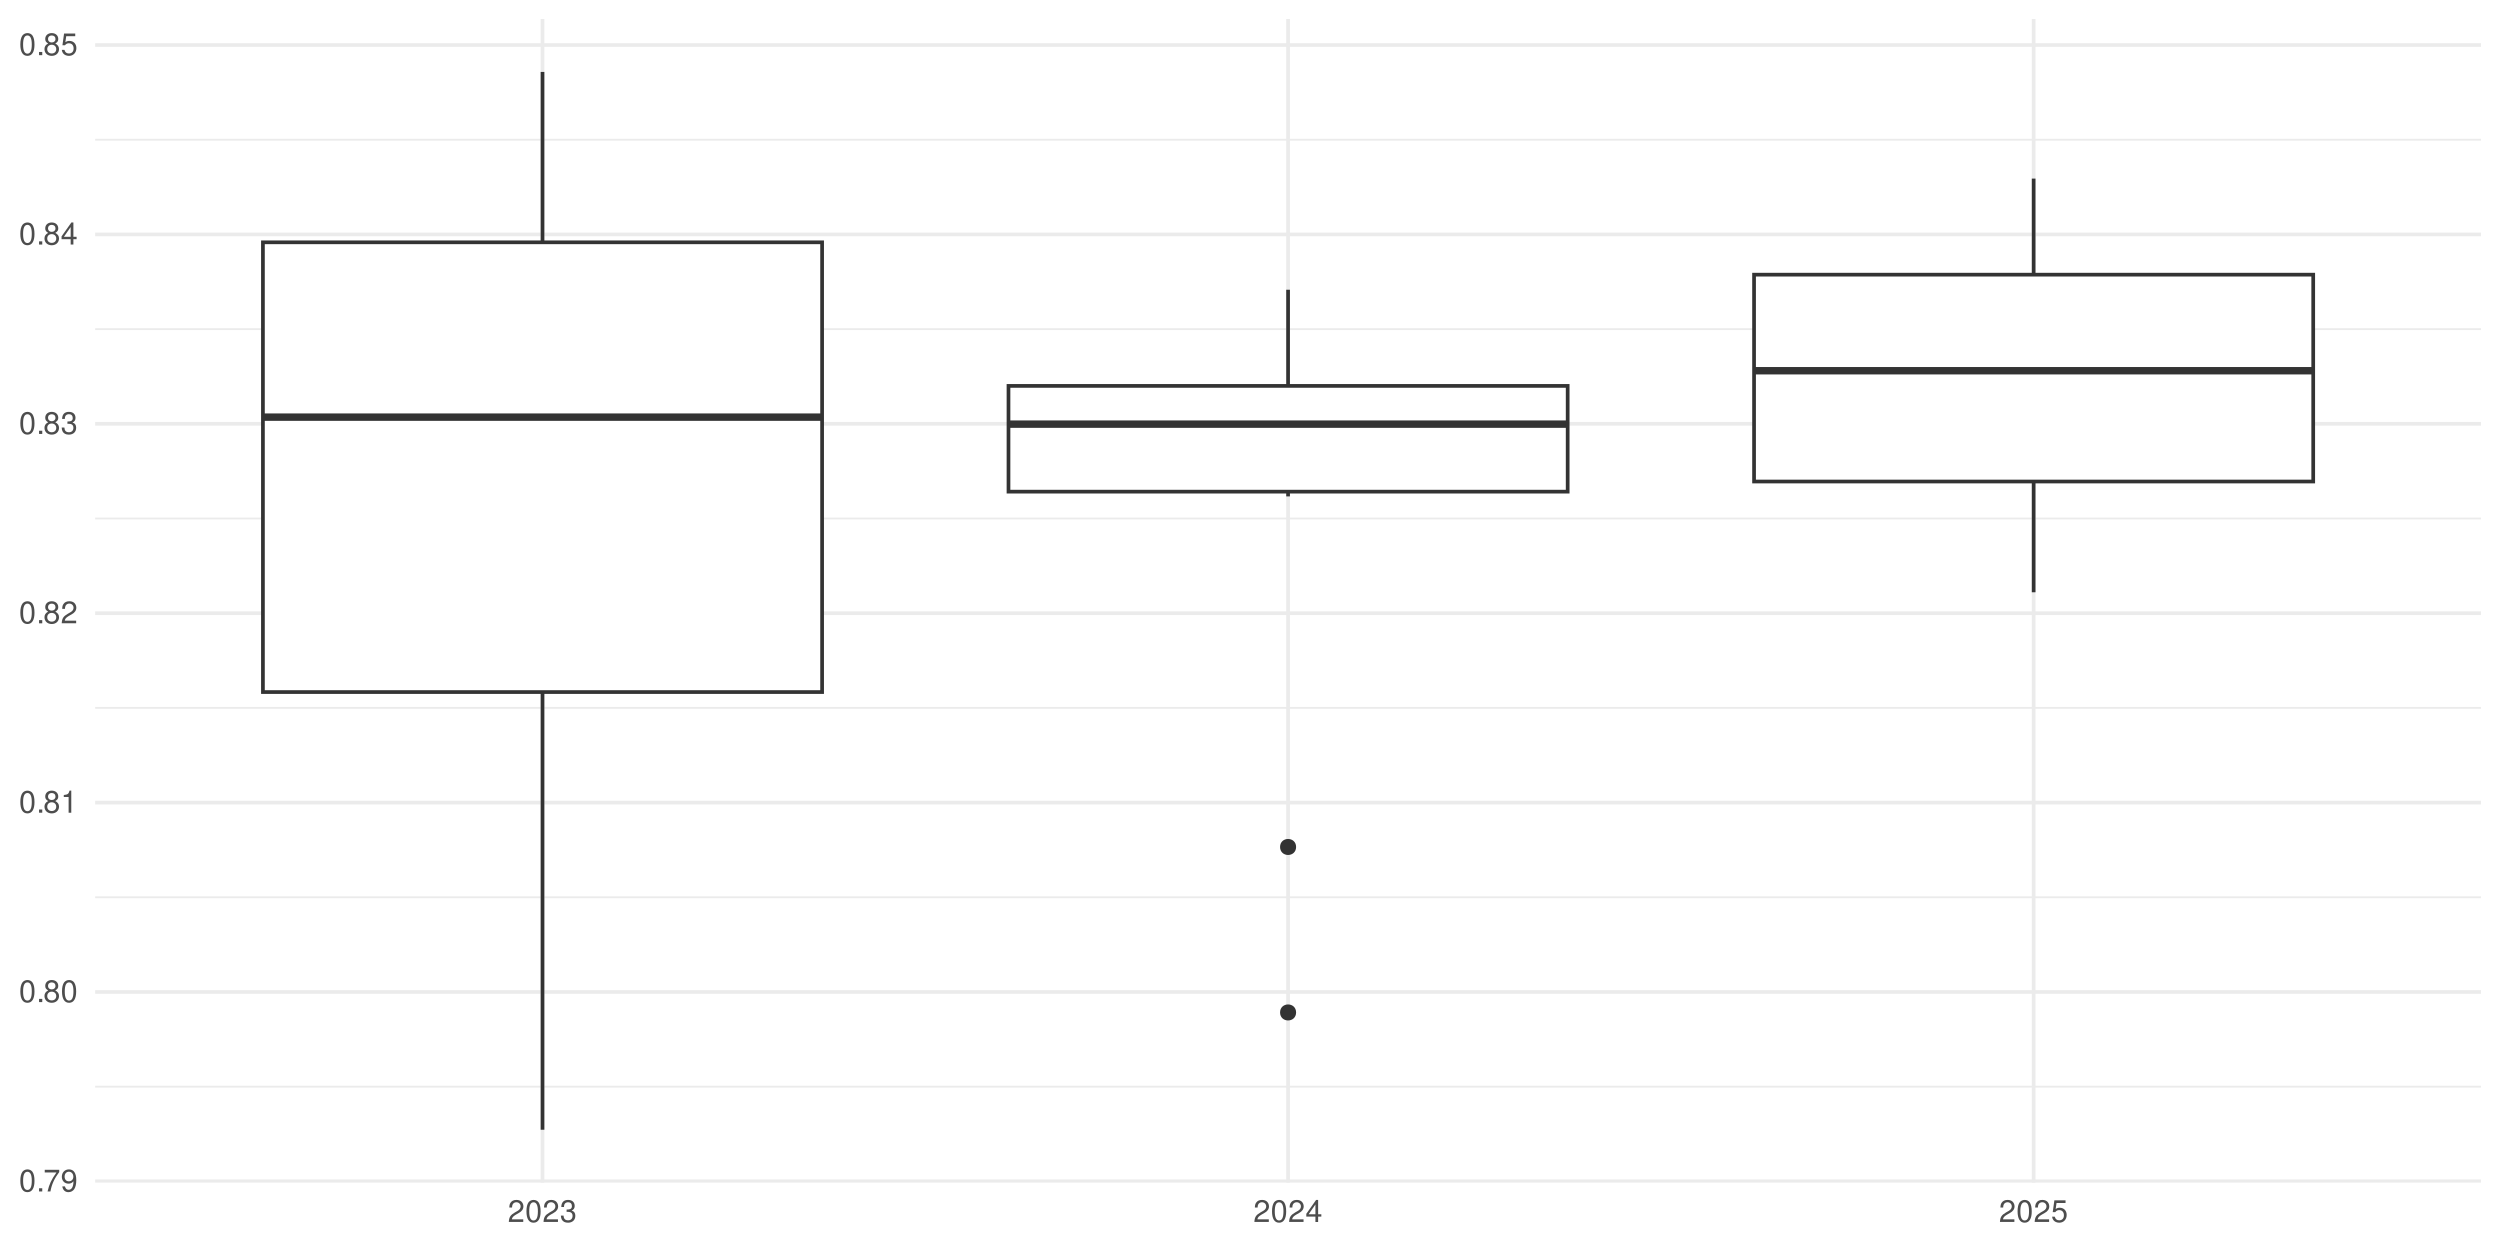
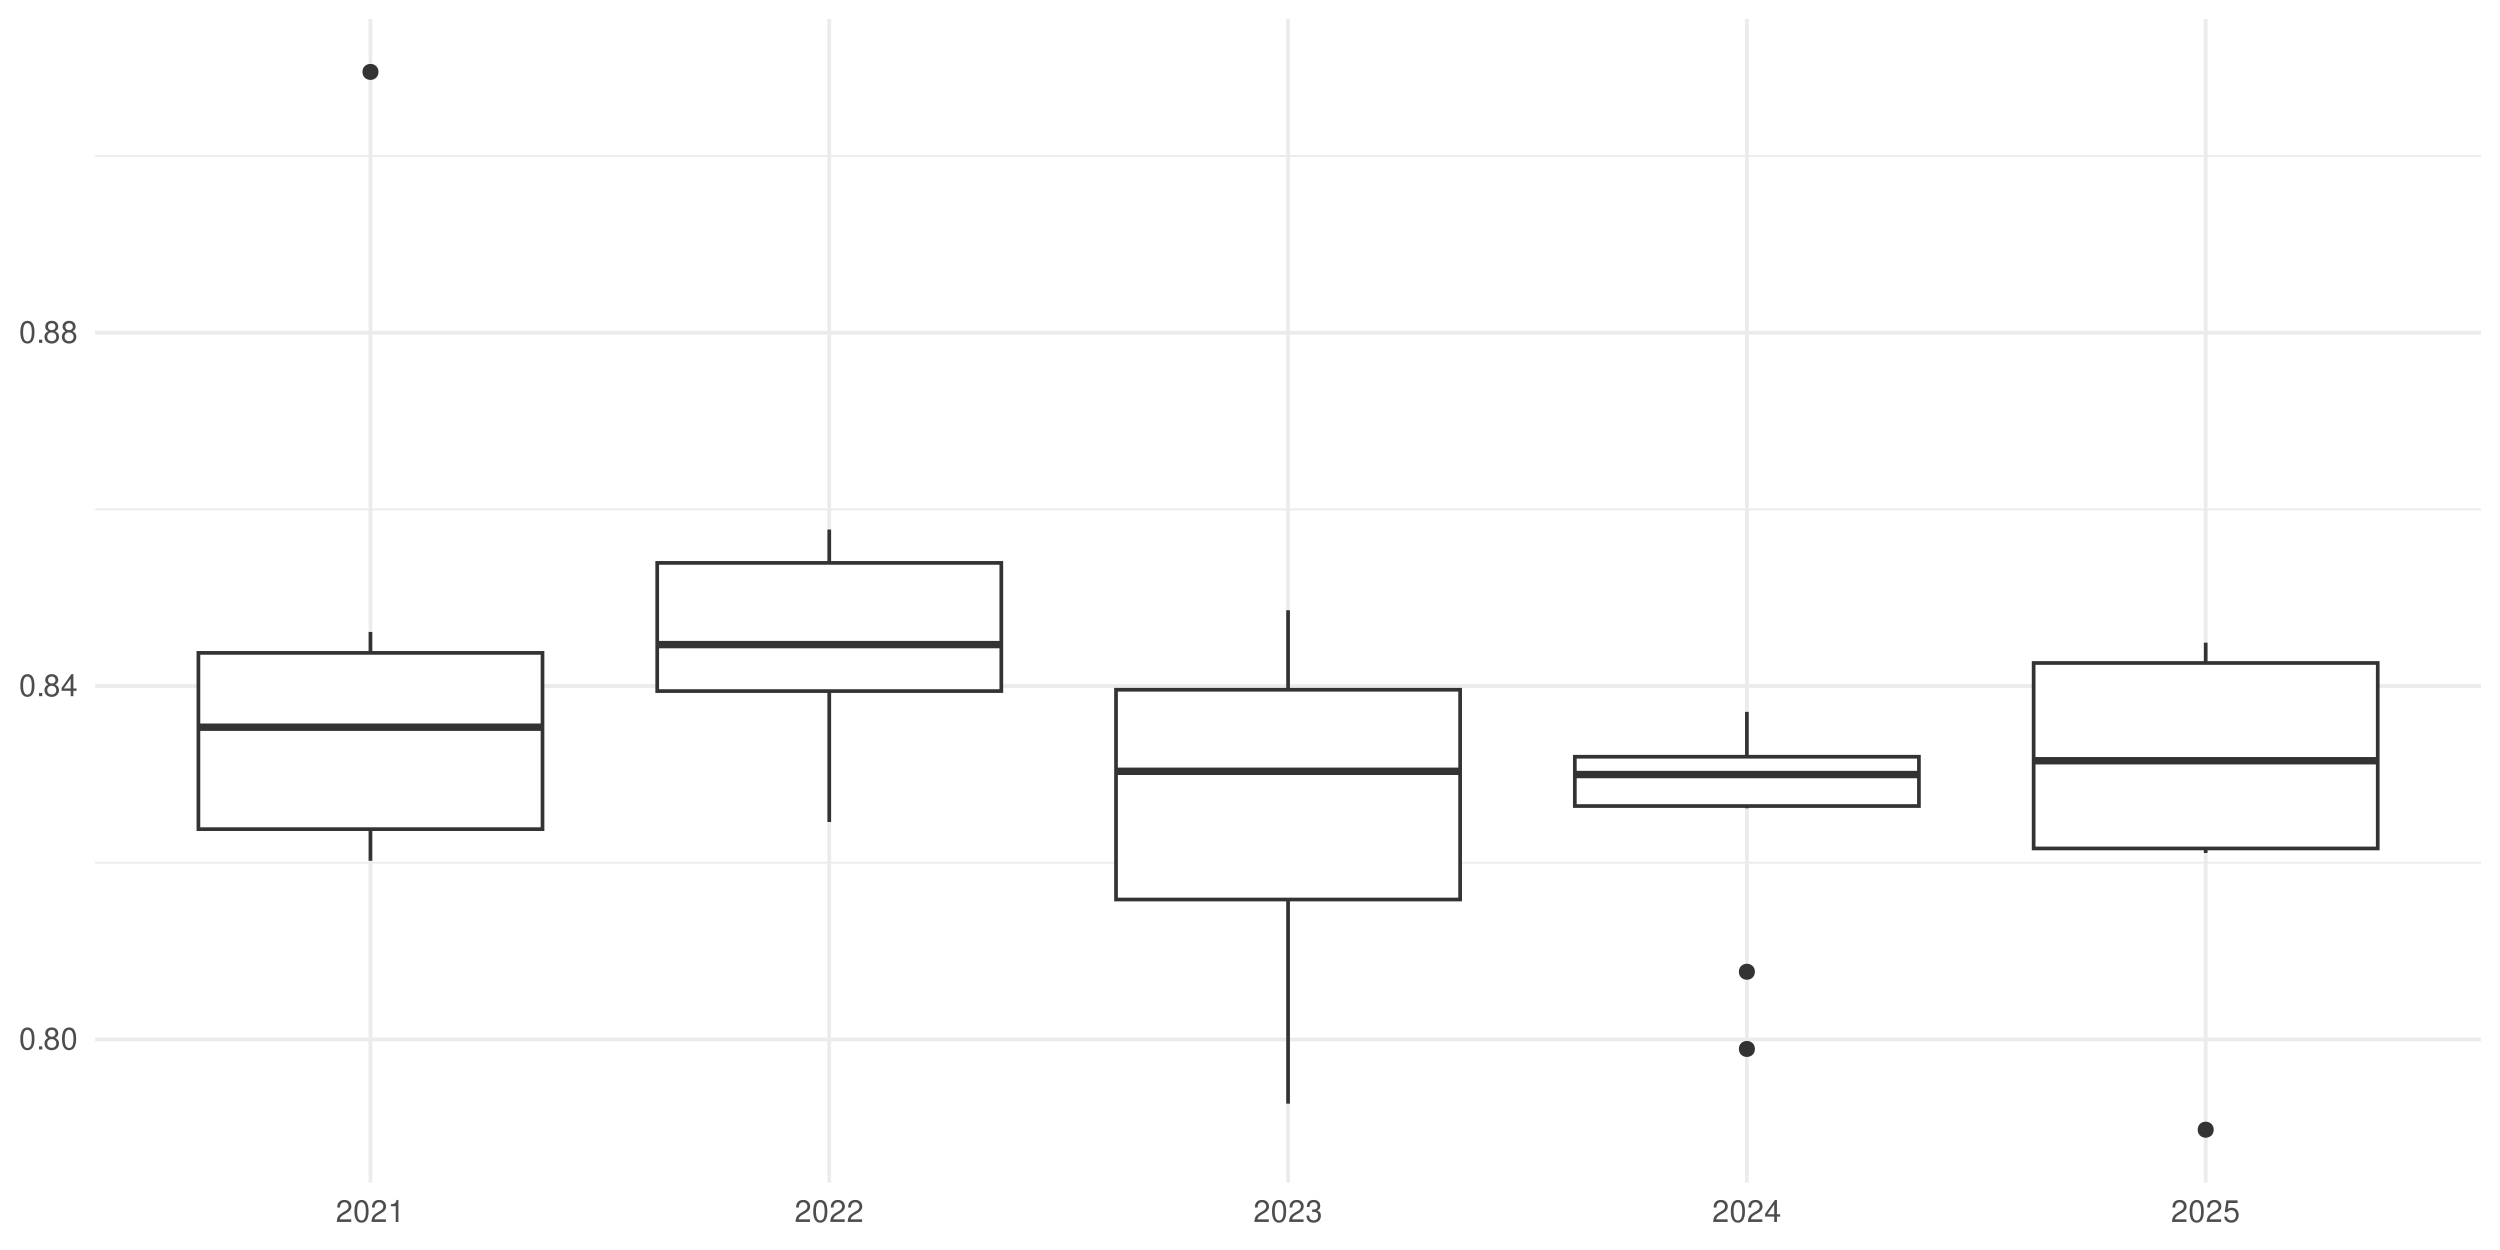
<svg xmlns="http://www.w3.org/2000/svg" xmlns:xlink="http://www.w3.org/1999/xlink" width="720" height="360" viewBox="0 0 720 360">
  <defs>
    <g>
      <g id="glyph-0-0">
        <path d="M 2.422 -6.359 C 1.844 -6.359 1.312 -6.094 0.984 -5.672 C 0.578 -5.109 0.375 -4.25 0.375 -3.078 C 0.375 -0.938 1.078 0.203 2.422 0.203 C 3.734 0.203 4.453 -0.938 4.453 -3.031 C 4.453 -4.25 4.266 -5.078 3.859 -5.672 C 3.531 -6.109 3.016 -6.359 2.422 -6.359 Z M 2.422 -5.672 C 3.25 -5.672 3.672 -4.828 3.672 -3.094 C 3.672 -1.281 3.266 -0.438 2.406 -0.438 C 1.578 -0.438 1.172 -1.312 1.172 -3.062 C 1.172 -4.828 1.578 -5.672 2.422 -5.672 Z M 2.422 -5.672 " />
      </g>
      <g id="glyph-0-1">
        <path d="M 1.688 -0.922 L 0.766 -0.922 L 0.766 0 L 1.688 0 Z M 1.688 -0.922 " />
      </g>
      <g id="glyph-0-2">
-         <path d="M 4.578 -6.234 L 0.406 -6.234 L 0.406 -5.469 L 3.781 -5.469 C 2.281 -3.359 1.688 -2.047 1.219 0 L 2.047 0 C 2.391 -2 3.172 -3.719 4.578 -5.594 Z M 4.578 -6.234 " />
+         <path d="M 3.438 -3.359 C 4.094 -3.75 4.297 -4.062 4.297 -4.656 C 4.297 -5.672 3.531 -6.359 2.422 -6.359 C 1.312 -6.359 0.547 -5.672 0.547 -4.672 C 0.547 -4.062 0.75 -3.75 1.391 -3.359 C 0.672 -2.984 0.328 -2.469 0.328 -1.766 C 0.328 -0.609 1.172 0.203 2.422 0.203 C 3.656 0.203 4.516 -0.609 4.516 -1.766 C 4.516 -2.469 4.156 -2.984 3.438 -3.359 Z M 2.422 -5.672 C 3.078 -5.672 3.5 -5.281 3.5 -4.641 C 3.5 -4.047 3.062 -3.656 2.422 -3.656 C 1.766 -3.656 1.344 -4.047 1.344 -4.656 C 1.344 -5.281 1.766 -5.672 2.422 -5.672 Z M 2.422 -3 C 3.188 -3 3.719 -2.484 3.719 -1.75 C 3.719 -0.984 3.203 -0.484 2.406 -0.484 C 1.641 -0.484 1.125 -1 1.125 -1.734 C 1.125 -2.5 1.641 -3 2.422 -3 Z M 2.422 -3 " />
      </g>
      <g id="glyph-0-3">
-         <path d="M 0.469 -1.453 C 0.609 -0.406 1.281 0.203 2.234 0.203 C 2.922 0.203 3.547 -0.125 3.922 -0.703 C 4.297 -1.328 4.484 -2.109 4.484 -3.25 C 4.484 -4.328 4.312 -5 3.953 -5.562 C 3.609 -6.094 3.062 -6.359 2.375 -6.359 C 1.188 -6.359 0.328 -5.469 0.328 -4.234 C 0.328 -3.062 1.125 -2.25 2.25 -2.25 C 2.844 -2.25 3.281 -2.453 3.672 -2.938 C 3.672 -1.359 3.172 -0.484 2.281 -0.484 C 1.734 -0.484 1.359 -0.828 1.234 -1.453 Z M 2.359 -5.688 C 3.094 -5.688 3.641 -5.078 3.641 -4.25 C 3.641 -3.469 3.109 -2.922 2.344 -2.922 C 1.594 -2.922 1.125 -3.453 1.125 -4.297 C 1.125 -5.109 1.641 -5.688 2.359 -5.688 Z M 2.359 -5.688 " />
+         <path d="M 2.875 -1.547 L 2.875 0 L 3.656 0 L 3.656 -1.547 L 4.578 -1.547 L 4.578 -2.234 L 3.656 -2.234 L 3.656 -6.359 L 3.078 -6.359 L 0.25 -2.359 L 0.25 -1.547 Z M 2.875 -2.234 L 0.922 -2.234 L 2.875 -5.047 Z M 2.875 -2.234 " />
      </g>
      <g id="glyph-0-4">
-         <path d="M 3.438 -3.359 C 4.094 -3.75 4.297 -4.062 4.297 -4.656 C 4.297 -5.672 3.531 -6.359 2.422 -6.359 C 1.312 -6.359 0.547 -5.672 0.547 -4.672 C 0.547 -4.062 0.75 -3.75 1.391 -3.359 C 0.672 -2.984 0.328 -2.469 0.328 -1.766 C 0.328 -0.609 1.172 0.203 2.422 0.203 C 3.656 0.203 4.516 -0.609 4.516 -1.766 C 4.516 -2.469 4.156 -2.984 3.438 -3.359 Z M 2.422 -5.672 C 3.078 -5.672 3.5 -5.281 3.5 -4.641 C 3.5 -4.047 3.062 -3.656 2.422 -3.656 C 1.766 -3.656 1.344 -4.047 1.344 -4.656 C 1.344 -5.281 1.766 -5.672 2.422 -5.672 Z M 2.422 -3 C 3.188 -3 3.719 -2.484 3.719 -1.75 C 3.719 -0.984 3.203 -0.484 2.406 -0.484 C 1.641 -0.484 1.125 -1 1.125 -1.734 C 1.125 -2.5 1.641 -3 2.422 -3 Z M 2.422 -3 " />
+         <path d="M 4.453 -0.766 L 1.172 -0.766 C 1.25 -1.297 1.531 -1.625 2.297 -2.094 L 3.172 -2.594 C 4.047 -3.062 4.5 -3.719 4.5 -4.5 C 4.5 -5.031 4.281 -5.531 3.922 -5.875 C 3.547 -6.203 3.094 -6.359 2.5 -6.359 C 1.703 -6.359 1.125 -6.078 0.781 -5.531 C 0.547 -5.203 0.453 -4.797 0.438 -4.156 L 1.219 -4.156 C 1.234 -4.594 1.297 -4.844 1.406 -5.062 C 1.594 -5.438 2 -5.688 2.469 -5.688 C 3.172 -5.688 3.703 -5.172 3.703 -4.484 C 3.703 -3.969 3.406 -3.531 2.859 -3.219 L 2.047 -2.75 C 0.75 -2 0.375 -1.406 0.297 -0.016 L 4.453 -0.016 Z M 4.453 -0.766 " />
      </g>
      <g id="glyph-0-5">
        <path d="M 2.281 -4.531 L 2.281 0 L 3.047 0 L 3.047 -6.359 L 2.547 -6.359 C 2.266 -5.391 2.094 -5.25 0.891 -5.094 L 0.891 -4.531 Z M 2.281 -4.531 " />
      </g>
      <g id="glyph-0-6">
-         <path d="M 4.453 -0.766 L 1.172 -0.766 C 1.25 -1.297 1.531 -1.625 2.297 -2.094 L 3.172 -2.594 C 4.047 -3.062 4.5 -3.719 4.5 -4.5 C 4.5 -5.031 4.281 -5.531 3.922 -5.875 C 3.547 -6.203 3.094 -6.359 2.5 -6.359 C 1.703 -6.359 1.125 -6.078 0.781 -5.531 C 0.547 -5.203 0.453 -4.797 0.438 -4.156 L 1.219 -4.156 C 1.234 -4.594 1.297 -4.844 1.406 -5.062 C 1.594 -5.438 2 -5.688 2.469 -5.688 C 3.172 -5.688 3.703 -5.172 3.703 -4.484 C 3.703 -3.969 3.406 -3.531 2.859 -3.219 L 2.047 -2.75 C 0.75 -2 0.375 -1.406 0.297 -0.016 L 4.453 -0.016 Z M 4.453 -0.766 " />
+         <path d="M 1.938 -2.922 L 2.359 -2.922 C 3.203 -2.922 3.656 -2.531 3.656 -1.766 C 3.656 -0.969 3.172 -0.484 2.375 -0.484 C 1.516 -0.484 1.109 -0.922 1.062 -1.844 L 0.281 -1.844 C 0.312 -1.344 0.406 -1 0.547 -0.719 C 0.875 -0.109 1.484 0.203 2.344 0.203 C 3.625 0.203 4.453 -0.578 4.453 -1.781 C 4.453 -2.594 4.141 -3.031 3.391 -3.297 C 3.969 -3.531 4.266 -3.969 4.266 -4.609 C 4.266 -5.703 3.547 -6.359 2.359 -6.359 C 1.109 -6.359 0.438 -5.656 0.406 -4.312 L 1.188 -4.312 C 1.203 -4.703 1.234 -4.922 1.328 -5.109 C 1.5 -5.469 1.891 -5.688 2.375 -5.688 C 3.062 -5.688 3.469 -5.266 3.469 -4.578 C 3.469 -4.141 3.312 -3.859 2.969 -3.719 C 2.766 -3.625 2.484 -3.594 1.938 -3.578 Z M 1.938 -2.922 " />
      </g>
      <g id="glyph-0-7">
-         <path d="M 1.938 -2.922 L 2.359 -2.922 C 3.203 -2.922 3.656 -2.531 3.656 -1.766 C 3.656 -0.969 3.172 -0.484 2.375 -0.484 C 1.516 -0.484 1.109 -0.922 1.062 -1.844 L 0.281 -1.844 C 0.312 -1.344 0.406 -1 0.547 -0.719 C 0.875 -0.109 1.484 0.203 2.344 0.203 C 3.625 0.203 4.453 -0.578 4.453 -1.781 C 4.453 -2.594 4.141 -3.031 3.391 -3.297 C 3.969 -3.531 4.266 -3.969 4.266 -4.609 C 4.266 -5.703 3.547 -6.359 2.359 -6.359 C 1.109 -6.359 0.438 -5.656 0.406 -4.312 L 1.188 -4.312 C 1.203 -4.703 1.234 -4.922 1.328 -5.109 C 1.5 -5.469 1.891 -5.688 2.375 -5.688 C 3.062 -5.688 3.469 -5.266 3.469 -4.578 C 3.469 -4.141 3.312 -3.859 2.969 -3.719 C 2.766 -3.625 2.484 -3.594 1.938 -3.578 Z M 1.938 -2.922 " />
-       </g>
-       <g id="glyph-0-8">
-         <path d="M 2.875 -1.547 L 2.875 0 L 3.656 0 L 3.656 -1.547 L 4.578 -1.547 L 4.578 -2.234 L 3.656 -2.234 L 3.656 -6.359 L 3.078 -6.359 L 0.25 -2.359 L 0.25 -1.547 Z M 2.875 -2.234 L 0.922 -2.234 L 2.875 -5.047 Z M 2.875 -2.234 " />
-       </g>
-       <g id="glyph-0-9">
        <path d="M 4.188 -6.234 L 0.969 -6.234 L 0.5 -2.844 L 1.219 -2.844 C 1.578 -3.266 1.875 -3.422 2.359 -3.422 C 3.203 -3.422 3.719 -2.844 3.719 -1.922 C 3.719 -1.031 3.203 -0.484 2.359 -0.484 C 1.688 -0.484 1.266 -0.828 1.078 -1.531 L 0.312 -1.531 C 0.406 -1.016 0.5 -0.781 0.688 -0.547 C 1.031 -0.078 1.672 0.203 2.375 0.203 C 3.641 0.203 4.516 -0.719 4.516 -2.031 C 4.516 -3.266 3.688 -4.109 2.5 -4.109 C 2.062 -4.109 1.703 -4 1.344 -3.734 L 1.594 -5.469 L 4.188 -5.469 Z M 4.188 -6.234 " />
      </g>
    </g>
    <clipPath id="clip-0">
-       <path clip-rule="nonzero" d="M 27.41 312 L 714.52 312 L 714.52 314 L 27.41 314 Z M 27.41 312 " />
+       <path clip-rule="nonzero" d="M 27.41 248 L 714.52 248 L 714.52 249 L 27.41 249 Z M 27.41 248 " />
    </clipPath>
    <clipPath id="clip-1">
-       <path clip-rule="nonzero" d="M 27.41 258 L 714.52 258 L 714.52 259 L 27.41 259 Z M 27.41 258 " />
+       <path clip-rule="nonzero" d="M 27.41 146 L 714.52 146 L 714.52 147 L 27.41 147 Z M 27.41 146 " />
    </clipPath>
    <clipPath id="clip-2">
-       <path clip-rule="nonzero" d="M 27.41 203 L 714.52 203 L 714.52 205 L 27.41 205 Z M 27.41 203 " />
+       <path clip-rule="nonzero" d="M 27.41 44 L 714.52 44 L 714.52 46 L 27.41 46 Z M 27.41 44 " />
    </clipPath>
    <clipPath id="clip-3">
-       <path clip-rule="nonzero" d="M 27.41 149 L 714.52 149 L 714.52 150 L 27.41 150 Z M 27.41 149 " />
+       <path clip-rule="nonzero" d="M 27.41 298 L 714.52 298 L 714.52 300 L 27.41 300 Z M 27.41 298 " />
    </clipPath>
    <clipPath id="clip-4">
-       <path clip-rule="nonzero" d="M 27.41 94 L 714.52 94 L 714.52 96 L 27.41 96 Z M 27.41 94 " />
+       <path clip-rule="nonzero" d="M 27.41 197 L 714.52 197 L 714.52 199 L 27.41 199 Z M 27.41 197 " />
    </clipPath>
    <clipPath id="clip-5">
-       <path clip-rule="nonzero" d="M 27.41 39 L 714.52 39 L 714.52 41 L 27.41 41 Z M 27.41 39 " />
+       <path clip-rule="nonzero" d="M 27.41 95 L 714.52 95 L 714.52 97 L 27.41 97 Z M 27.41 95 " />
    </clipPath>
    <clipPath id="clip-6">
-       <path clip-rule="nonzero" d="M 27.41 339 L 714.52 339 L 714.52 340.59 L 27.41 340.59 Z M 27.41 339 " />
+       <path clip-rule="nonzero" d="M 106 5.48 L 108 5.48 L 108 340.59 L 106 340.59 Z M 106 5.48 " />
    </clipPath>
    <clipPath id="clip-7">
-       <path clip-rule="nonzero" d="M 27.41 285 L 714.52 285 L 714.52 287 L 27.41 287 Z M 27.41 285 " />
+       <path clip-rule="nonzero" d="M 238 5.48 L 240 5.48 L 240 340.59 L 238 340.59 Z M 238 5.48 " />
    </clipPath>
    <clipPath id="clip-8">
-       <path clip-rule="nonzero" d="M 27.41 230 L 714.52 230 L 714.52 232 L 27.41 232 Z M 27.41 230 " />
+       <path clip-rule="nonzero" d="M 370 5.48 L 372 5.48 L 372 340.59 L 370 340.59 Z M 370 5.48 " />
    </clipPath>
    <clipPath id="clip-9">
-       <path clip-rule="nonzero" d="M 27.41 176 L 714.52 176 L 714.52 178 L 27.41 178 Z M 27.41 176 " />
+       <path clip-rule="nonzero" d="M 502 5.48 L 504 5.48 L 504 340.59 L 502 340.59 Z M 502 5.48 " />
    </clipPath>
    <clipPath id="clip-10">
-       <path clip-rule="nonzero" d="M 27.41 121 L 714.52 121 L 714.52 123 L 27.41 123 Z M 27.41 121 " />
-     </clipPath>
-     <clipPath id="clip-11">
-       <path clip-rule="nonzero" d="M 27.41 66 L 714.52 66 L 714.52 69 L 27.41 69 Z M 27.41 66 " />
-     </clipPath>
-     <clipPath id="clip-12">
-       <path clip-rule="nonzero" d="M 27.41 12 L 714.52 12 L 714.52 14 L 27.41 14 Z M 27.41 12 " />
-     </clipPath>
-     <clipPath id="clip-13">
-       <path clip-rule="nonzero" d="M 155 5.48 L 157 5.48 L 157 340.59 L 155 340.59 Z M 155 5.48 " />
-     </clipPath>
-     <clipPath id="clip-14">
-       <path clip-rule="nonzero" d="M 370 5.48 L 372 5.48 L 372 340.59 L 370 340.59 Z M 370 5.48 " />
-     </clipPath>
-     <clipPath id="clip-15">
-       <path clip-rule="nonzero" d="M 585 5.48 L 587 5.48 L 587 340.59 L 585 340.59 Z M 585 5.48 " />
+       <path clip-rule="nonzero" d="M 634 5.48 L 636 5.48 L 636 340.59 L 634 340.59 Z M 634 5.48 " />
    </clipPath>
  </defs>
  <rect x="-72" y="-36" width="864" height="432" fill="rgb(100%, 100%, 100%)" fill-opacity="1" />
+   <rect x="-72" y="-36" width="864" height="432" fill="rgb(100%, 100%, 100%)" fill-opacity="1" />
  <g clip-path="url(#clip-0)">
-     <path fill="none" stroke-width="0.533" stroke-linecap="butt" stroke-linejoin="round" stroke="rgb(92.157%, 92.157%, 92.157%)" stroke-opacity="1" stroke-miterlimit="10" d="M 27.41 312.957 L 714.52 312.957 " />
+     <path fill="none" stroke-width="0.533" stroke-linecap="butt" stroke-linejoin="round" stroke="rgb(92.157%, 92.157%, 92.157%)" stroke-opacity="1" stroke-miterlimit="10" d="M 27.41 248.465 L 714.52 248.465 " />
  </g>
  <g clip-path="url(#clip-1)">
-     <path fill="none" stroke-width="0.533" stroke-linecap="butt" stroke-linejoin="round" stroke="rgb(92.157%, 92.157%, 92.157%)" stroke-opacity="1" stroke-miterlimit="10" d="M 27.41 258.414 L 714.52 258.414 " />
+     <path fill="none" stroke-width="0.533" stroke-linecap="butt" stroke-linejoin="round" stroke="rgb(92.157%, 92.157%, 92.157%)" stroke-opacity="1" stroke-miterlimit="10" d="M 27.41 146.711 L 714.52 146.711 " />
  </g>
  <g clip-path="url(#clip-2)">
-     <path fill="none" stroke-width="0.533" stroke-linecap="butt" stroke-linejoin="round" stroke="rgb(92.157%, 92.157%, 92.157%)" stroke-opacity="1" stroke-miterlimit="10" d="M 27.41 203.871 L 714.52 203.871 " />
+     <path fill="none" stroke-width="0.533" stroke-linecap="butt" stroke-linejoin="round" stroke="rgb(92.157%, 92.157%, 92.157%)" stroke-opacity="1" stroke-miterlimit="10" d="M 27.41 44.953 L 714.52 44.953 " />
  </g>
  <g clip-path="url(#clip-3)">
-     <path fill="none" stroke-width="0.533" stroke-linecap="butt" stroke-linejoin="round" stroke="rgb(92.157%, 92.157%, 92.157%)" stroke-opacity="1" stroke-miterlimit="10" d="M 27.41 149.328 L 714.52 149.328 " />
+     <path fill="none" stroke-width="1.067" stroke-linecap="butt" stroke-linejoin="round" stroke="rgb(92.157%, 92.157%, 92.157%)" stroke-opacity="1" stroke-miterlimit="10" d="M 27.41 299.344 L 714.52 299.344 " />
  </g>
  <g clip-path="url(#clip-4)">
-     <path fill="none" stroke-width="0.533" stroke-linecap="butt" stroke-linejoin="round" stroke="rgb(92.157%, 92.157%, 92.157%)" stroke-opacity="1" stroke-miterlimit="10" d="M 27.41 94.789 L 714.52 94.789 " />
+     <path fill="none" stroke-width="1.067" stroke-linecap="butt" stroke-linejoin="round" stroke="rgb(92.157%, 92.157%, 92.157%)" stroke-opacity="1" stroke-miterlimit="10" d="M 27.41 197.59 L 714.52 197.59 " />
  </g>
  <g clip-path="url(#clip-5)">
-     <path fill="none" stroke-width="0.533" stroke-linecap="butt" stroke-linejoin="round" stroke="rgb(92.157%, 92.157%, 92.157%)" stroke-opacity="1" stroke-miterlimit="10" d="M 27.41 40.246 L 714.52 40.246 " />
+     <path fill="none" stroke-width="1.067" stroke-linecap="butt" stroke-linejoin="round" stroke="rgb(92.157%, 92.157%, 92.157%)" stroke-opacity="1" stroke-miterlimit="10" d="M 27.41 95.832 L 714.52 95.832 " />
  </g>
  <g clip-path="url(#clip-6)">
-     <path fill="none" stroke-width="1.067" stroke-linecap="butt" stroke-linejoin="round" stroke="rgb(92.157%, 92.157%, 92.157%)" stroke-opacity="1" stroke-miterlimit="10" d="M 27.41 340.227 L 714.52 340.227 " />
+     <path fill="none" stroke-width="1.067" stroke-linecap="butt" stroke-linejoin="round" stroke="rgb(92.157%, 92.157%, 92.157%)" stroke-opacity="1" stroke-miterlimit="10" d="M 106.691 340.59 L 106.691 5.48 " />
  </g>
  <g clip-path="url(#clip-7)">
-     <path fill="none" stroke-width="1.067" stroke-linecap="butt" stroke-linejoin="round" stroke="rgb(92.157%, 92.157%, 92.157%)" stroke-opacity="1" stroke-miterlimit="10" d="M 27.41 285.688 L 714.52 285.688 " />
+     <path fill="none" stroke-width="1.067" stroke-linecap="butt" stroke-linejoin="round" stroke="rgb(92.157%, 92.157%, 92.157%)" stroke-opacity="1" stroke-miterlimit="10" d="M 238.828 340.59 L 238.828 5.48 " />
  </g>
  <g clip-path="url(#clip-8)">
-     <path fill="none" stroke-width="1.067" stroke-linecap="butt" stroke-linejoin="round" stroke="rgb(92.157%, 92.157%, 92.157%)" stroke-opacity="1" stroke-miterlimit="10" d="M 27.41 231.145 L 714.52 231.145 " />
+     <path fill="none" stroke-width="1.067" stroke-linecap="butt" stroke-linejoin="round" stroke="rgb(92.157%, 92.157%, 92.157%)" stroke-opacity="1" stroke-miterlimit="10" d="M 370.965 340.59 L 370.965 5.48 " />
  </g>
  <g clip-path="url(#clip-9)">
-     <path fill="none" stroke-width="1.067" stroke-linecap="butt" stroke-linejoin="round" stroke="rgb(92.157%, 92.157%, 92.157%)" stroke-opacity="1" stroke-miterlimit="10" d="M 27.41 176.602 L 714.52 176.602 " />
+     <path fill="none" stroke-width="1.067" stroke-linecap="butt" stroke-linejoin="round" stroke="rgb(92.157%, 92.157%, 92.157%)" stroke-opacity="1" stroke-miterlimit="10" d="M 503.102 340.59 L 503.102 5.48 " />
  </g>
  <g clip-path="url(#clip-10)">
-     <path fill="none" stroke-width="1.067" stroke-linecap="butt" stroke-linejoin="round" stroke="rgb(92.157%, 92.157%, 92.157%)" stroke-opacity="1" stroke-miterlimit="10" d="M 27.41 122.059 L 714.52 122.059 " />
+     <path fill="none" stroke-width="1.067" stroke-linecap="butt" stroke-linejoin="round" stroke="rgb(92.157%, 92.157%, 92.157%)" stroke-opacity="1" stroke-miterlimit="10" d="M 635.238 340.59 L 635.238 5.48 " />
  </g>
-   <g clip-path="url(#clip-11)">
-     <path fill="none" stroke-width="1.067" stroke-linecap="butt" stroke-linejoin="round" stroke="rgb(92.157%, 92.157%, 92.157%)" stroke-opacity="1" stroke-miterlimit="10" d="M 27.41 67.516 L 714.52 67.516 " />
-   </g>
-   <g clip-path="url(#clip-12)">
-     <path fill="none" stroke-width="1.067" stroke-linecap="butt" stroke-linejoin="round" stroke="rgb(92.157%, 92.157%, 92.157%)" stroke-opacity="1" stroke-miterlimit="10" d="M 27.41 12.973 L 714.52 12.973 " />
-   </g>
-   <g clip-path="url(#clip-13)">
-     <path fill="none" stroke-width="1.067" stroke-linecap="butt" stroke-linejoin="round" stroke="rgb(92.157%, 92.157%, 92.157%)" stroke-opacity="1" stroke-miterlimit="10" d="M 156.242 340.59 L 156.242 5.48 " />
-   </g>
-   <g clip-path="url(#clip-14)">
-     <path fill="none" stroke-width="1.067" stroke-linecap="butt" stroke-linejoin="round" stroke="rgb(92.157%, 92.157%, 92.157%)" stroke-opacity="1" stroke-miterlimit="10" d="M 370.965 340.59 L 370.965 5.48 " />
-   </g>
-   <g clip-path="url(#clip-15)">
-     <path fill="none" stroke-width="1.067" stroke-linecap="butt" stroke-linejoin="round" stroke="rgb(92.157%, 92.157%, 92.157%)" stroke-opacity="1" stroke-miterlimit="10" d="M 585.688 340.59 L 585.688 5.48 " />
-   </g>
-   <path fill="none" stroke-width="1.067" stroke-linecap="butt" stroke-linejoin="round" stroke="rgb(20%, 20%, 20%)" stroke-opacity="1" stroke-miterlimit="10" d="M 156.242 69.785 L 156.242 20.711 " />
-   <path fill="none" stroke-width="1.067" stroke-linecap="butt" stroke-linejoin="round" stroke="rgb(20%, 20%, 20%)" stroke-opacity="1" stroke-miterlimit="10" d="M 156.242 199.312 L 156.242 325.355 " />
-   <path fill-rule="nonzero" fill="rgb(100%, 100%, 100%)" fill-opacity="1" stroke-width="1.067" stroke-linecap="butt" stroke-linejoin="miter" stroke="rgb(20%, 20%, 20%)" stroke-opacity="1" stroke-miterlimit="10" d="M 75.723 69.785 L 75.723 199.312 L 236.766 199.312 L 236.766 69.785 Z M 75.723 69.785 " />
-   <path fill="none" stroke-width="2.134" stroke-linecap="butt" stroke-linejoin="miter" stroke="rgb(20%, 20%, 20%)" stroke-opacity="1" stroke-miterlimit="10" d="M 75.723 120.137 L 236.766 120.137 " />
-   <path fill-rule="nonzero" fill="rgb(20%, 20%, 20%)" fill-opacity="1" stroke-width="0.709" stroke-linecap="round" stroke-linejoin="round" stroke="rgb(20%, 20%, 20%)" stroke-opacity="1" stroke-miterlimit="10" d="M 372.922 291.586 C 372.922 294.191 369.012 294.191 369.012 291.586 C 369.012 288.98 372.922 288.98 372.922 291.586 " />
-   <path fill-rule="nonzero" fill="rgb(20%, 20%, 20%)" fill-opacity="1" stroke-width="0.709" stroke-linecap="round" stroke-linejoin="round" stroke="rgb(20%, 20%, 20%)" stroke-opacity="1" stroke-miterlimit="10" d="M 372.922 243.926 C 372.922 246.535 369.012 246.535 369.012 243.926 C 369.012 241.32 372.922 241.32 372.922 243.926 " />
-   <path fill="none" stroke-width="1.067" stroke-linecap="butt" stroke-linejoin="round" stroke="rgb(20%, 20%, 20%)" stroke-opacity="1" stroke-miterlimit="10" d="M 370.965 111.141 L 370.965 83.449 " />
-   <path fill="none" stroke-width="1.067" stroke-linecap="butt" stroke-linejoin="round" stroke="rgb(20%, 20%, 20%)" stroke-opacity="1" stroke-miterlimit="10" d="M 370.965 141.594 L 370.965 142.965 " />
-   <path fill-rule="nonzero" fill="rgb(100%, 100%, 100%)" fill-opacity="1" stroke-width="1.067" stroke-linecap="butt" stroke-linejoin="miter" stroke="rgb(20%, 20%, 20%)" stroke-opacity="1" stroke-miterlimit="10" d="M 290.445 111.141 L 290.445 141.594 L 451.488 141.594 L 451.488 111.141 Z M 290.445 111.141 " />
-   <path fill="none" stroke-width="2.134" stroke-linecap="butt" stroke-linejoin="miter" stroke="rgb(20%, 20%, 20%)" stroke-opacity="1" stroke-miterlimit="10" d="M 290.445 122.152 L 451.488 122.152 " />
-   <path fill="none" stroke-width="1.067" stroke-linecap="butt" stroke-linejoin="round" stroke="rgb(20%, 20%, 20%)" stroke-opacity="1" stroke-miterlimit="10" d="M 585.688 79.102 L 585.688 51.434 " />
-   <path fill="none" stroke-width="1.067" stroke-linecap="butt" stroke-linejoin="round" stroke="rgb(20%, 20%, 20%)" stroke-opacity="1" stroke-miterlimit="10" d="M 585.688 138.676 L 585.688 170.582 " />
-   <path fill-rule="nonzero" fill="rgb(100%, 100%, 100%)" fill-opacity="1" stroke-width="1.067" stroke-linecap="butt" stroke-linejoin="miter" stroke="rgb(20%, 20%, 20%)" stroke-opacity="1" stroke-miterlimit="10" d="M 505.168 79.102 L 505.168 138.676 L 666.207 138.676 L 666.207 79.102 Z M 505.168 79.102 " />
-   <path fill="none" stroke-width="2.134" stroke-linecap="butt" stroke-linejoin="miter" stroke="rgb(20%, 20%, 20%)" stroke-opacity="1" stroke-miterlimit="10" d="M 505.168 106.77 L 666.207 106.77 " />
+   <path fill-rule="nonzero" fill="rgb(20%, 20%, 20%)" fill-opacity="1" stroke-width="0.709" stroke-linecap="round" stroke-linejoin="round" stroke="rgb(20%, 20%, 20%)" stroke-opacity="1" stroke-miterlimit="10" d="M 108.648 20.711 C 108.648 23.316 104.738 23.316 104.738 20.711 C 104.738 18.105 108.648 18.105 108.648 20.711 " />
+   <path fill="none" stroke-width="1.067" stroke-linecap="butt" stroke-linejoin="round" stroke="rgb(20%, 20%, 20%)" stroke-opacity="1" stroke-miterlimit="10" d="M 106.691 188.031 L 106.691 182.004 " />
+   <path fill="none" stroke-width="1.067" stroke-linecap="butt" stroke-linejoin="round" stroke="rgb(20%, 20%, 20%)" stroke-opacity="1" stroke-miterlimit="10" d="M 106.691 238.793 L 106.691 247.918 " />
+   <path fill-rule="nonzero" fill="rgb(100%, 100%, 100%)" fill-opacity="1" stroke-width="1.067" stroke-linecap="butt" stroke-linejoin="miter" stroke="rgb(20%, 20%, 20%)" stroke-opacity="1" stroke-miterlimit="10" d="M 57.141 188.031 L 57.141 238.793 L 156.242 238.793 L 156.242 188.031 Z M 57.141 188.031 " />
+   <path fill="none" stroke-width="2.134" stroke-linecap="butt" stroke-linejoin="miter" stroke="rgb(20%, 20%, 20%)" stroke-opacity="1" stroke-miterlimit="10" d="M 57.141 209.434 L 156.242 209.434 " />
+   <path fill="none" stroke-width="1.067" stroke-linecap="butt" stroke-linejoin="round" stroke="rgb(20%, 20%, 20%)" stroke-opacity="1" stroke-miterlimit="10" d="M 238.828 162.113 L 238.828 152.5 " />
+   <path fill="none" stroke-width="1.067" stroke-linecap="butt" stroke-linejoin="round" stroke="rgb(20%, 20%, 20%)" stroke-opacity="1" stroke-miterlimit="10" d="M 238.828 199.031 L 238.828 236.727 " />
+   <path fill-rule="nonzero" fill="rgb(100%, 100%, 100%)" fill-opacity="1" stroke-width="1.067" stroke-linecap="butt" stroke-linejoin="miter" stroke="rgb(20%, 20%, 20%)" stroke-opacity="1" stroke-miterlimit="10" d="M 189.277 162.113 L 189.277 199.031 L 288.379 199.031 L 288.379 162.113 Z M 189.277 162.113 " />
+   <path fill="none" stroke-width="2.134" stroke-linecap="butt" stroke-linejoin="miter" stroke="rgb(20%, 20%, 20%)" stroke-opacity="1" stroke-miterlimit="10" d="M 189.277 185.645 L 288.379 185.645 " />
+   <path fill="none" stroke-width="1.067" stroke-linecap="butt" stroke-linejoin="round" stroke="rgb(20%, 20%, 20%)" stroke-opacity="1" stroke-miterlimit="10" d="M 370.965 198.648 L 370.965 175.758 " />
+   <path fill="none" stroke-width="1.067" stroke-linecap="butt" stroke-linejoin="round" stroke="rgb(20%, 20%, 20%)" stroke-opacity="1" stroke-miterlimit="10" d="M 370.965 259.059 L 370.965 317.848 " />
+   <path fill-rule="nonzero" fill="rgb(100%, 100%, 100%)" fill-opacity="1" stroke-width="1.067" stroke-linecap="butt" stroke-linejoin="miter" stroke="rgb(20%, 20%, 20%)" stroke-opacity="1" stroke-miterlimit="10" d="M 321.414 198.648 L 321.414 259.059 L 420.516 259.059 L 420.516 198.648 Z M 321.414 198.648 " />
+   <path fill="none" stroke-width="2.134" stroke-linecap="butt" stroke-linejoin="miter" stroke="rgb(20%, 20%, 20%)" stroke-opacity="1" stroke-miterlimit="10" d="M 321.414 222.133 L 420.516 222.133 " />
+   <path fill-rule="nonzero" fill="rgb(20%, 20%, 20%)" fill-opacity="1" stroke-width="0.709" stroke-linecap="round" stroke-linejoin="round" stroke="rgb(20%, 20%, 20%)" stroke-opacity="1" stroke-miterlimit="10" d="M 505.059 302.098 C 505.059 304.703 501.148 304.703 501.148 302.098 C 501.148 299.492 505.059 299.492 505.059 302.098 " />
+   <path fill-rule="nonzero" fill="rgb(20%, 20%, 20%)" fill-opacity="1" stroke-width="0.709" stroke-linecap="round" stroke-linejoin="round" stroke="rgb(20%, 20%, 20%)" stroke-opacity="1" stroke-miterlimit="10" d="M 505.059 279.867 C 505.059 282.473 501.148 282.473 501.148 279.867 C 501.148 277.262 505.059 277.262 505.059 279.867 " />
+   <path fill="none" stroke-width="1.067" stroke-linecap="butt" stroke-linejoin="round" stroke="rgb(20%, 20%, 20%)" stroke-opacity="1" stroke-miterlimit="10" d="M 503.102 217.938 L 503.102 205.02 " />
+   <path fill="none" stroke-width="1.067" stroke-linecap="butt" stroke-linejoin="round" stroke="rgb(20%, 20%, 20%)" stroke-opacity="1" stroke-miterlimit="10" d="M 503.102 232.137 L 503.102 232.777 " />
+   <path fill-rule="nonzero" fill="rgb(100%, 100%, 100%)" fill-opacity="1" stroke-width="1.067" stroke-linecap="butt" stroke-linejoin="miter" stroke="rgb(20%, 20%, 20%)" stroke-opacity="1" stroke-miterlimit="10" d="M 453.551 217.938 L 453.551 232.137 L 552.652 232.137 L 552.652 217.938 Z M 453.551 217.938 " />
+   <path fill="none" stroke-width="2.134" stroke-linecap="butt" stroke-linejoin="miter" stroke="rgb(20%, 20%, 20%)" stroke-opacity="1" stroke-miterlimit="10" d="M 453.551 223.07 L 552.652 223.07 " />
+   <path fill-rule="nonzero" fill="rgb(20%, 20%, 20%)" fill-opacity="1" stroke-width="0.709" stroke-linecap="round" stroke-linejoin="round" stroke="rgb(20%, 20%, 20%)" stroke-opacity="1" stroke-miterlimit="10" d="M 637.195 325.355 C 637.195 327.965 633.285 327.965 633.285 325.355 C 633.285 322.75 637.195 322.75 637.195 325.355 " />
+   <path fill="none" stroke-width="1.067" stroke-linecap="butt" stroke-linejoin="round" stroke="rgb(20%, 20%, 20%)" stroke-opacity="1" stroke-miterlimit="10" d="M 635.238 190.938 L 635.238 185.09 " />
+   <path fill="none" stroke-width="1.067" stroke-linecap="butt" stroke-linejoin="round" stroke="rgb(20%, 20%, 20%)" stroke-opacity="1" stroke-miterlimit="10" d="M 635.238 244.355 L 635.238 245.66 " />
+   <path fill-rule="nonzero" fill="rgb(100%, 100%, 100%)" fill-opacity="1" stroke-width="1.067" stroke-linecap="butt" stroke-linejoin="miter" stroke="rgb(20%, 20%, 20%)" stroke-opacity="1" stroke-miterlimit="10" d="M 585.688 190.938 L 585.688 244.355 L 684.789 244.355 L 684.789 190.938 Z M 585.688 190.938 " />
+   <path fill="none" stroke-width="2.134" stroke-linecap="butt" stroke-linejoin="miter" stroke="rgb(20%, 20%, 20%)" stroke-opacity="1" stroke-miterlimit="10" d="M 585.688 219.094 L 684.789 219.094 " />
  <g fill="rgb(30.196%, 30.196%, 30.196%)" fill-opacity="1">
-     <use xlink:href="#glyph-0-0" x="5.48" y="343.142" />
-     <use xlink:href="#glyph-0-1" x="10.48" y="343.142" />
-     <use xlink:href="#glyph-0-2" x="12.48" y="343.142" />
-     <use xlink:href="#glyph-0-3" x="17.48" y="343.142" />
+     <use xlink:href="#glyph-0-0" x="5.48" y="302.259" />
+     <use xlink:href="#glyph-0-1" x="10.48" y="302.259" />
+     <use xlink:href="#glyph-0-2" x="12.48" y="302.259" />
+     <use xlink:href="#glyph-0-0" x="17.48" y="302.259" />
  </g>
  <g fill="rgb(30.196%, 30.196%, 30.196%)" fill-opacity="1">
-     <use xlink:href="#glyph-0-0" x="5.48" y="288.603" />
-     <use xlink:href="#glyph-0-1" x="10.48" y="288.603" />
-     <use xlink:href="#glyph-0-4" x="12.48" y="288.603" />
-     <use xlink:href="#glyph-0-0" x="17.48" y="288.603" />
+     <use xlink:href="#glyph-0-0" x="5.48" y="200.505" />
+     <use xlink:href="#glyph-0-1" x="10.48" y="200.505" />
+     <use xlink:href="#glyph-0-2" x="12.48" y="200.505" />
+     <use xlink:href="#glyph-0-3" x="17.48" y="200.505" />
  </g>
  <g fill="rgb(30.196%, 30.196%, 30.196%)" fill-opacity="1">
-     <use xlink:href="#glyph-0-0" x="5.48" y="234.06" />
-     <use xlink:href="#glyph-0-1" x="10.48" y="234.06" />
-     <use xlink:href="#glyph-0-4" x="12.48" y="234.06" />
-     <use xlink:href="#glyph-0-5" x="17.48" y="234.06" />
+     <use xlink:href="#glyph-0-0" x="5.48" y="98.747" />
+     <use xlink:href="#glyph-0-1" x="10.48" y="98.747" />
+     <use xlink:href="#glyph-0-2" x="12.48" y="98.747" />
+     <use xlink:href="#glyph-0-2" x="17.48" y="98.747" />
  </g>
  <g fill="rgb(30.196%, 30.196%, 30.196%)" fill-opacity="1">
-     <use xlink:href="#glyph-0-0" x="5.48" y="179.517" />
-     <use xlink:href="#glyph-0-1" x="10.48" y="179.517" />
-     <use xlink:href="#glyph-0-4" x="12.48" y="179.517" />
-     <use xlink:href="#glyph-0-6" x="17.48" y="179.517" />
+     <use xlink:href="#glyph-0-4" x="96.691" y="351.935" />
+     <use xlink:href="#glyph-0-0" x="101.691" y="351.935" />
+     <use xlink:href="#glyph-0-4" x="106.691" y="351.935" />
+     <use xlink:href="#glyph-0-5" x="111.691" y="351.935" />
  </g>
  <g fill="rgb(30.196%, 30.196%, 30.196%)" fill-opacity="1">
-     <use xlink:href="#glyph-0-0" x="5.48" y="124.974" />
-     <use xlink:href="#glyph-0-1" x="10.48" y="124.974" />
-     <use xlink:href="#glyph-0-4" x="12.48" y="124.974" />
-     <use xlink:href="#glyph-0-7" x="17.48" y="124.974" />
+     <use xlink:href="#glyph-0-4" x="228.828" y="351.935" />
+     <use xlink:href="#glyph-0-0" x="233.828" y="351.935" />
+     <use xlink:href="#glyph-0-4" x="238.828" y="351.935" />
+     <use xlink:href="#glyph-0-4" x="243.828" y="351.935" />
  </g>
  <g fill="rgb(30.196%, 30.196%, 30.196%)" fill-opacity="1">
-     <use xlink:href="#glyph-0-0" x="5.48" y="70.431" />
-     <use xlink:href="#glyph-0-1" x="10.48" y="70.431" />
-     <use xlink:href="#glyph-0-4" x="12.48" y="70.431" />
-     <use xlink:href="#glyph-0-8" x="17.48" y="70.431" />
+     <use xlink:href="#glyph-0-4" x="360.965" y="351.935" />
+     <use xlink:href="#glyph-0-0" x="365.965" y="351.935" />
+     <use xlink:href="#glyph-0-4" x="370.965" y="351.935" />
+     <use xlink:href="#glyph-0-6" x="375.965" y="351.935" />
  </g>
  <g fill="rgb(30.196%, 30.196%, 30.196%)" fill-opacity="1">
-     <use xlink:href="#glyph-0-0" x="5.48" y="15.888" />
-     <use xlink:href="#glyph-0-1" x="10.48" y="15.888" />
-     <use xlink:href="#glyph-0-4" x="12.48" y="15.888" />
-     <use xlink:href="#glyph-0-9" x="17.48" y="15.888" />
+     <use xlink:href="#glyph-0-4" x="493.102" y="351.935" />
+     <use xlink:href="#glyph-0-0" x="498.102" y="351.935" />
+     <use xlink:href="#glyph-0-4" x="503.102" y="351.935" />
+     <use xlink:href="#glyph-0-3" x="508.102" y="351.935" />
  </g>
  <g fill="rgb(30.196%, 30.196%, 30.196%)" fill-opacity="1">
-     <use xlink:href="#glyph-0-6" x="146.242" y="351.935" />
-     <use xlink:href="#glyph-0-0" x="151.242" y="351.935" />
-     <use xlink:href="#glyph-0-6" x="156.242" y="351.935" />
-     <use xlink:href="#glyph-0-7" x="161.242" y="351.935" />
-   </g>
-   <g fill="rgb(30.196%, 30.196%, 30.196%)" fill-opacity="1">
-     <use xlink:href="#glyph-0-6" x="360.965" y="351.935" />
-     <use xlink:href="#glyph-0-0" x="365.965" y="351.935" />
-     <use xlink:href="#glyph-0-6" x="370.965" y="351.935" />
-     <use xlink:href="#glyph-0-8" x="375.965" y="351.935" />
-   </g>
-   <g fill="rgb(30.196%, 30.196%, 30.196%)" fill-opacity="1">
-     <use xlink:href="#glyph-0-6" x="575.688" y="351.935" />
-     <use xlink:href="#glyph-0-0" x="580.688" y="351.935" />
-     <use xlink:href="#glyph-0-6" x="585.688" y="351.935" />
-     <use xlink:href="#glyph-0-9" x="590.688" y="351.935" />
+     <use xlink:href="#glyph-0-4" x="625.238" y="351.935" />
+     <use xlink:href="#glyph-0-0" x="630.238" y="351.935" />
+     <use xlink:href="#glyph-0-4" x="635.238" y="351.935" />
+     <use xlink:href="#glyph-0-7" x="640.238" y="351.935" />
  </g>
</svg>
